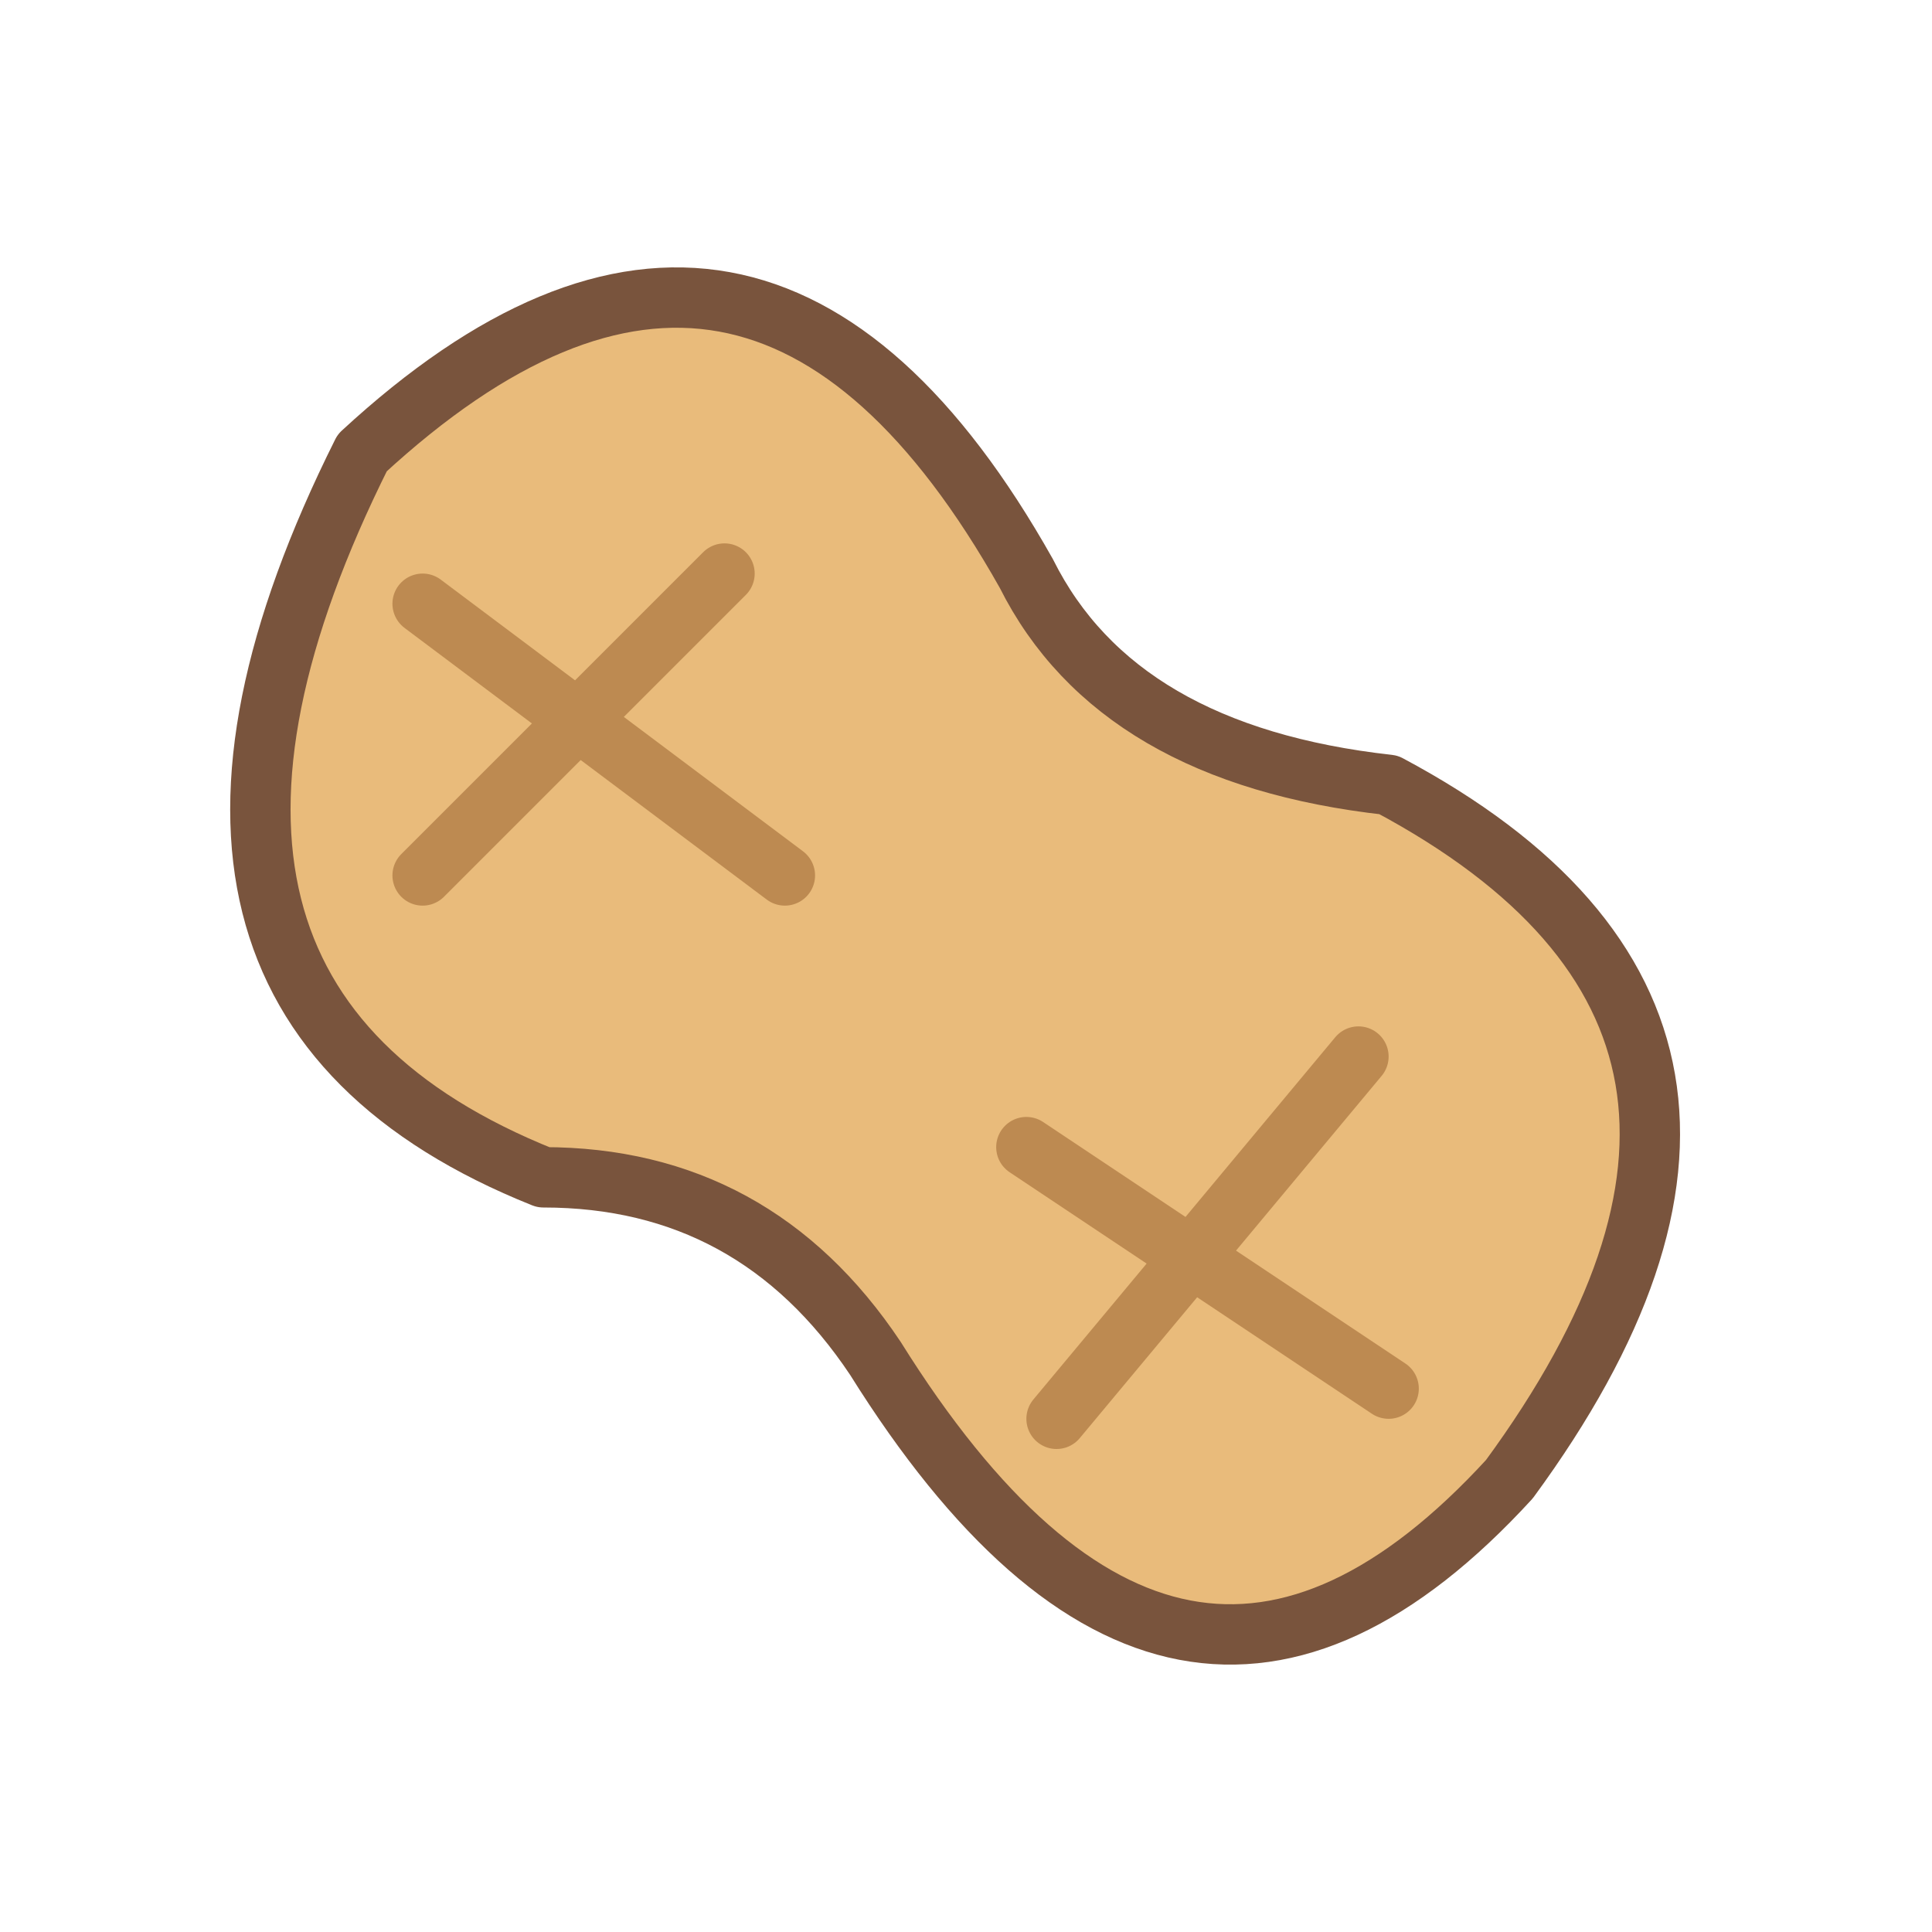
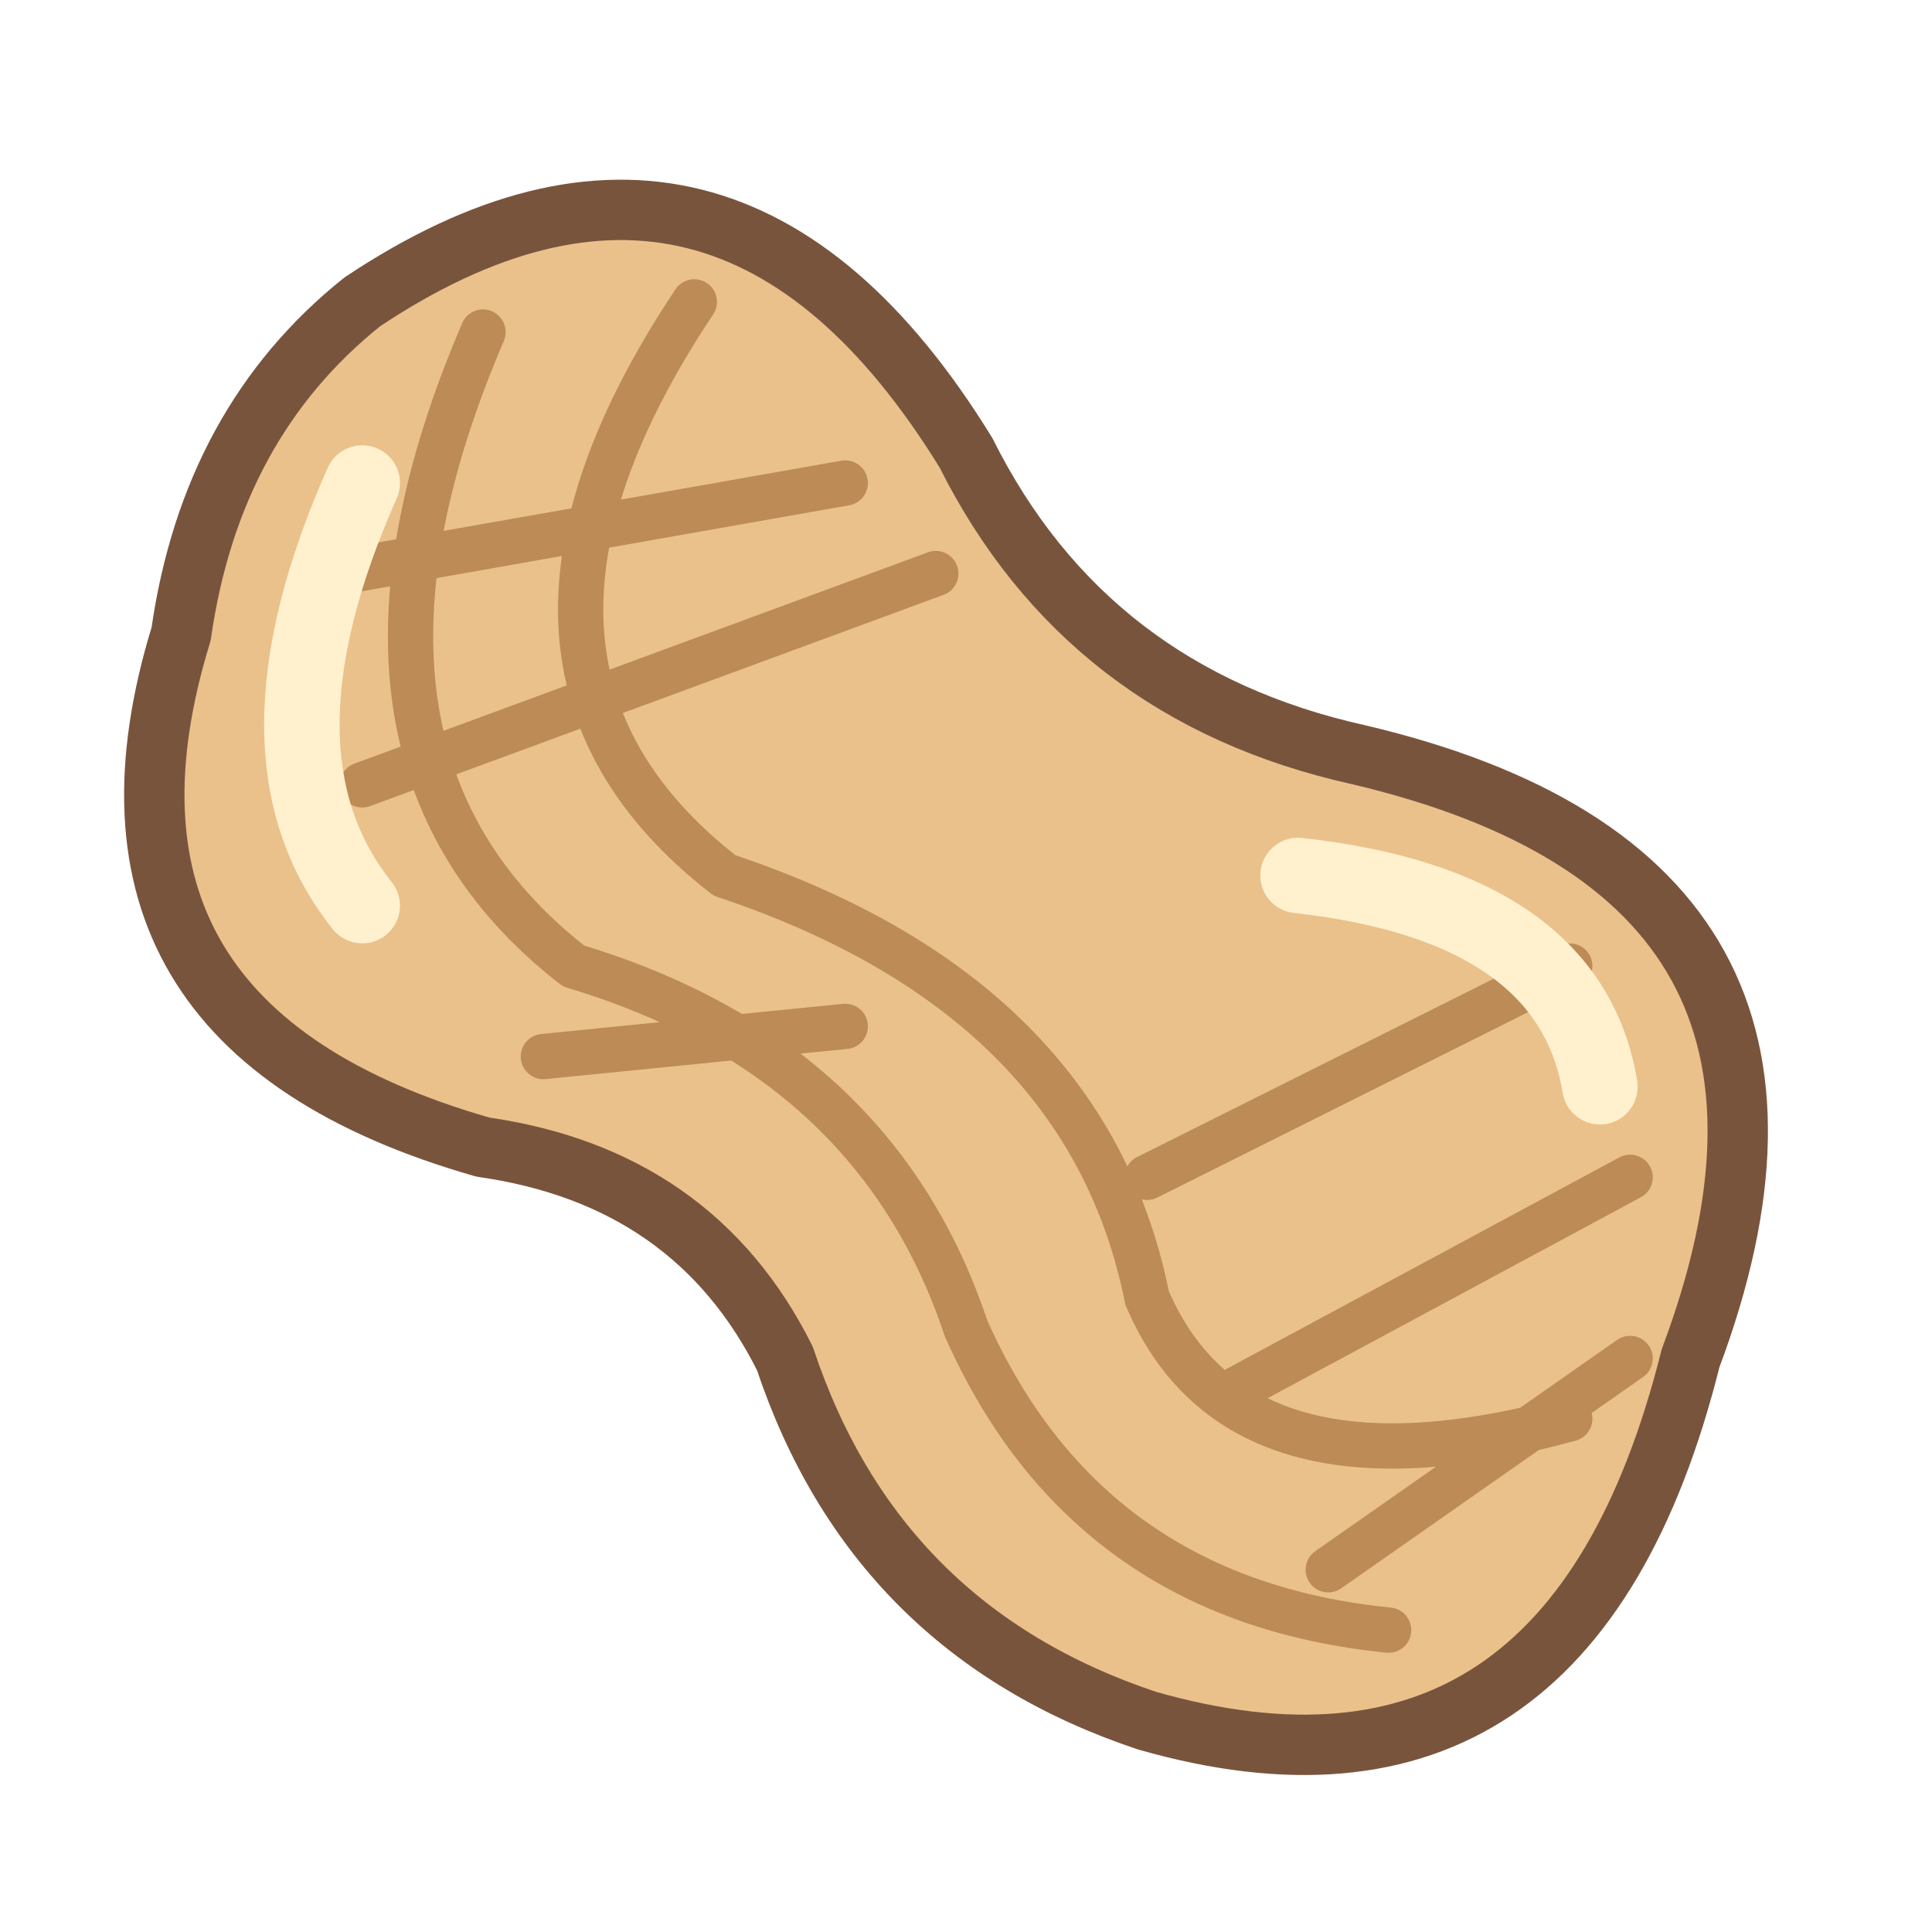
- <svg xmlns="http://www.w3.org/2000/svg" viewBox="0 0 64 64">
+ <svg xmlns="http://www.w3.org/2000/svg" viewBox="0 0 64 64" fill="none">
  <g stroke="#79543d" stroke-width="2" stroke-linecap="round" stroke-linejoin="round">
-     <path fill="#e9bb7b" d="M12 15Q25 3 34 19Q37 25 46 26Q61 34 50 49Q39 61 29 45Q25 39 18 39Q3 33 12 15Z" />
-     <path fill="none" stroke="#bd8a51" d="m14 20 12 9m-12 0 10-10m10 19 12 8m-11 1 10-12" />
+     <path fill="#eac18b" d="M12 10Q24 2 32 15Q36 23 45 25Q62 29 56 45Q52 61 38 57Q29 54 26 45Q23 39 16 38Q2 34 6 21Q7 14 12 10Z" />
+     <path fill="none" stroke="#bc8b56" stroke-width="1.5" d="M16 11Q10 25 19 32Q29 35 32 44Q36 53 46 54M23 10Q15 22 24 29Q36 33 38 43Q41 50 52 47M31 19l-19 7m16-10-17 3m17 15-10 1m20 4 14-7m-11 14 13-7m-10 13 10-7" />
+     <path fill="none" stroke="#fff0ce" stroke-width="2.5" d="M12 16q-4 9 0 14M43 29q9 1 10 7" />
  </g>
</svg>
